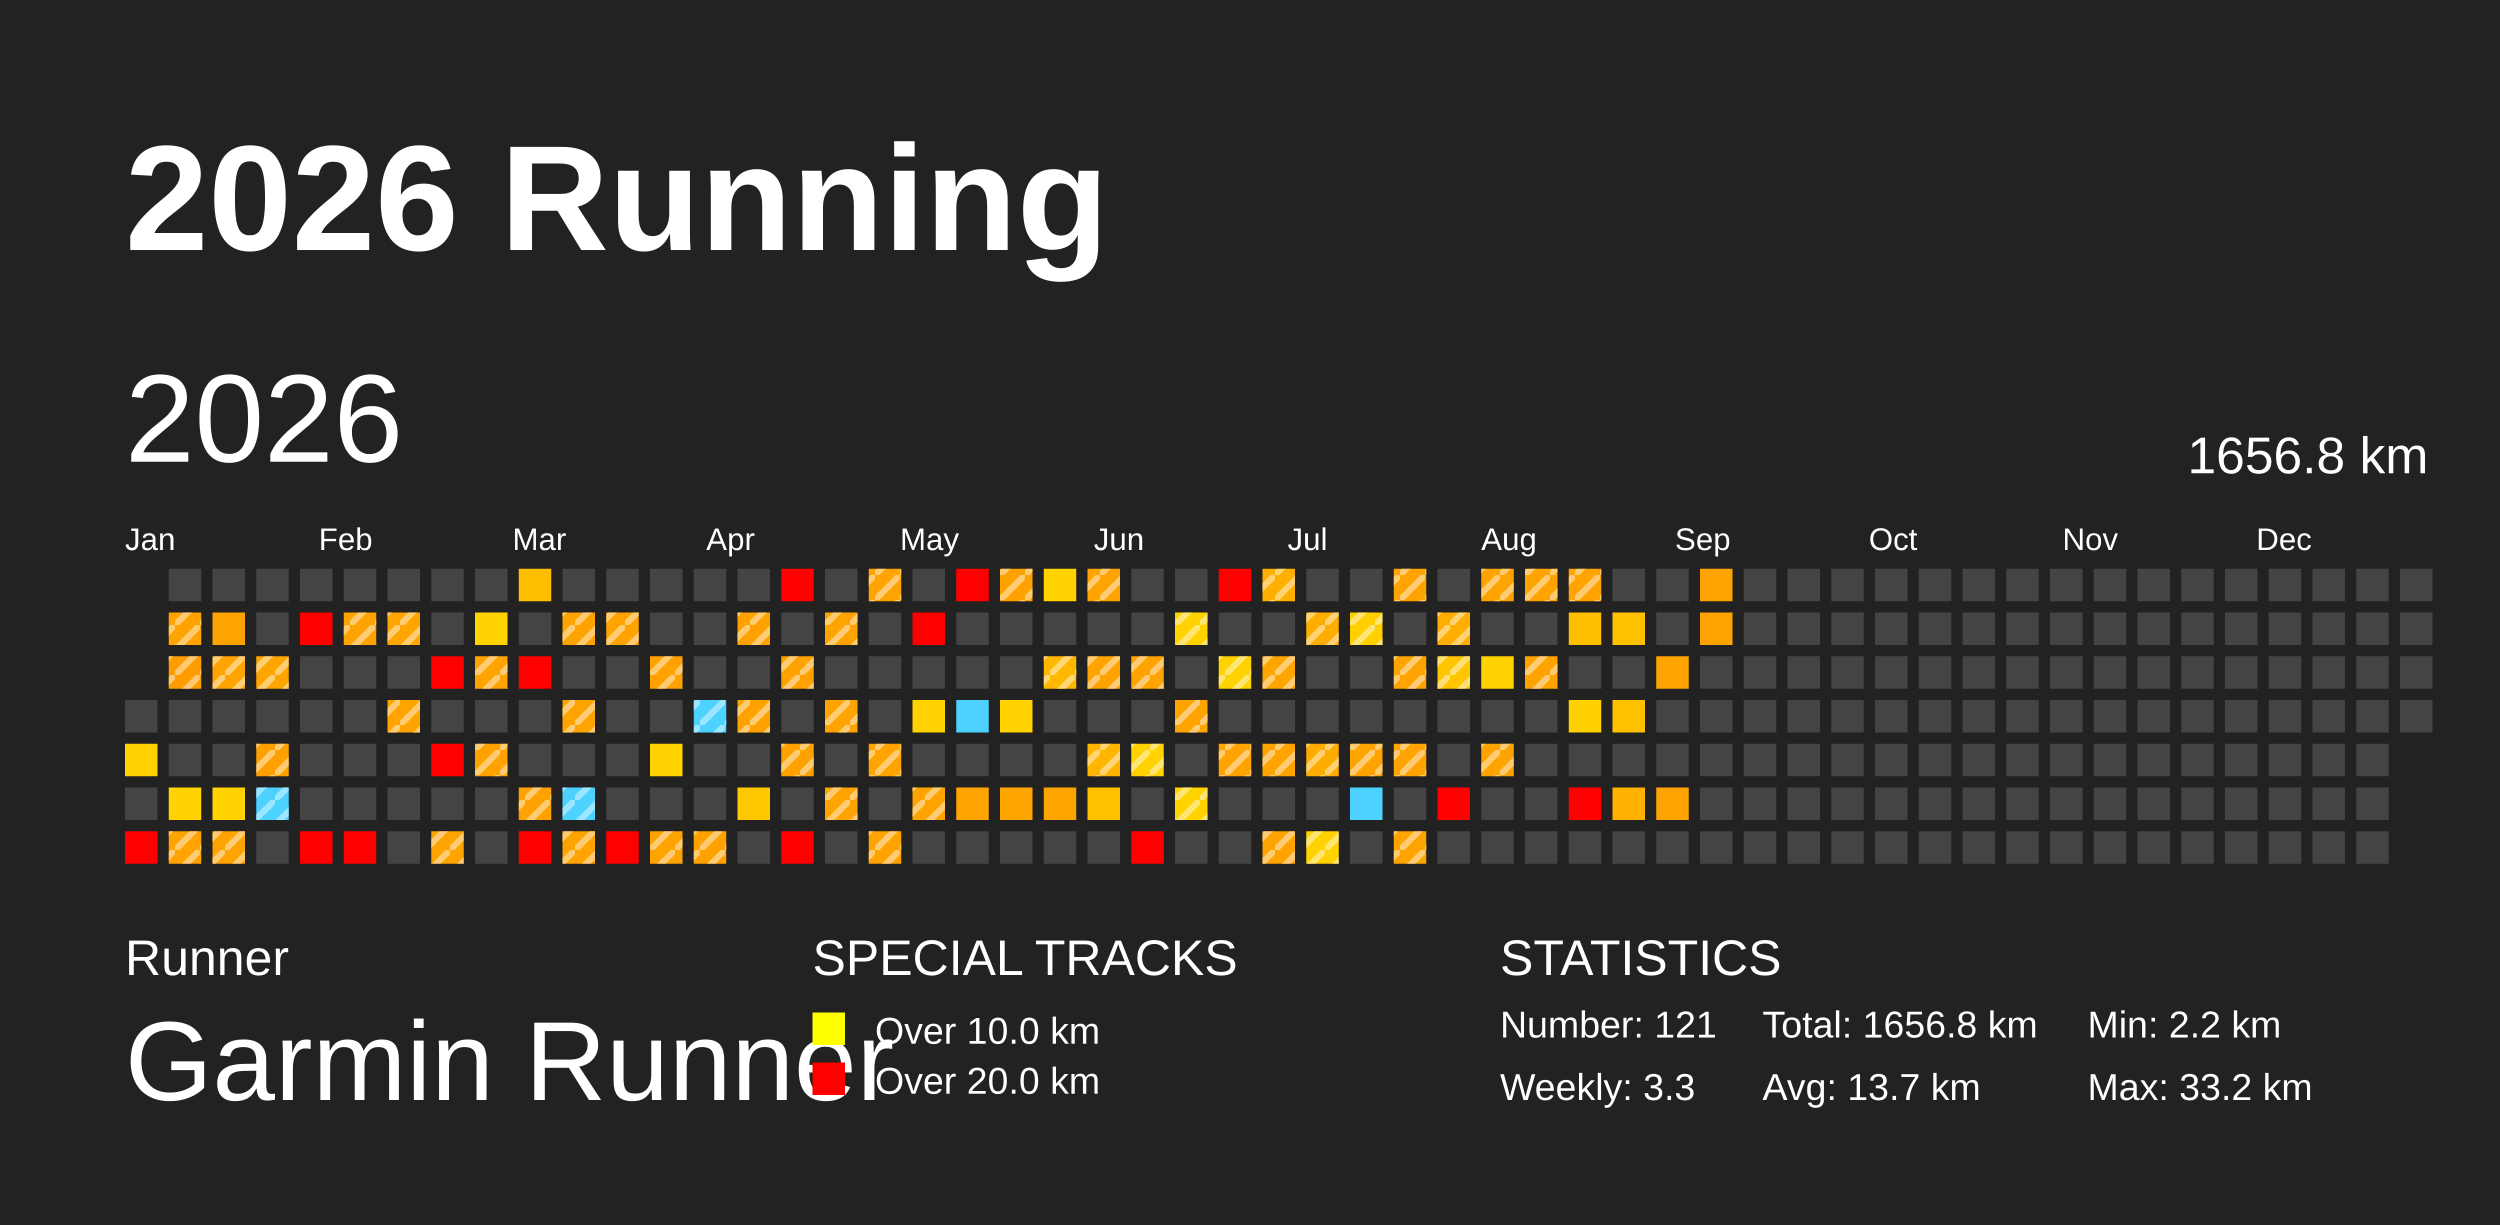
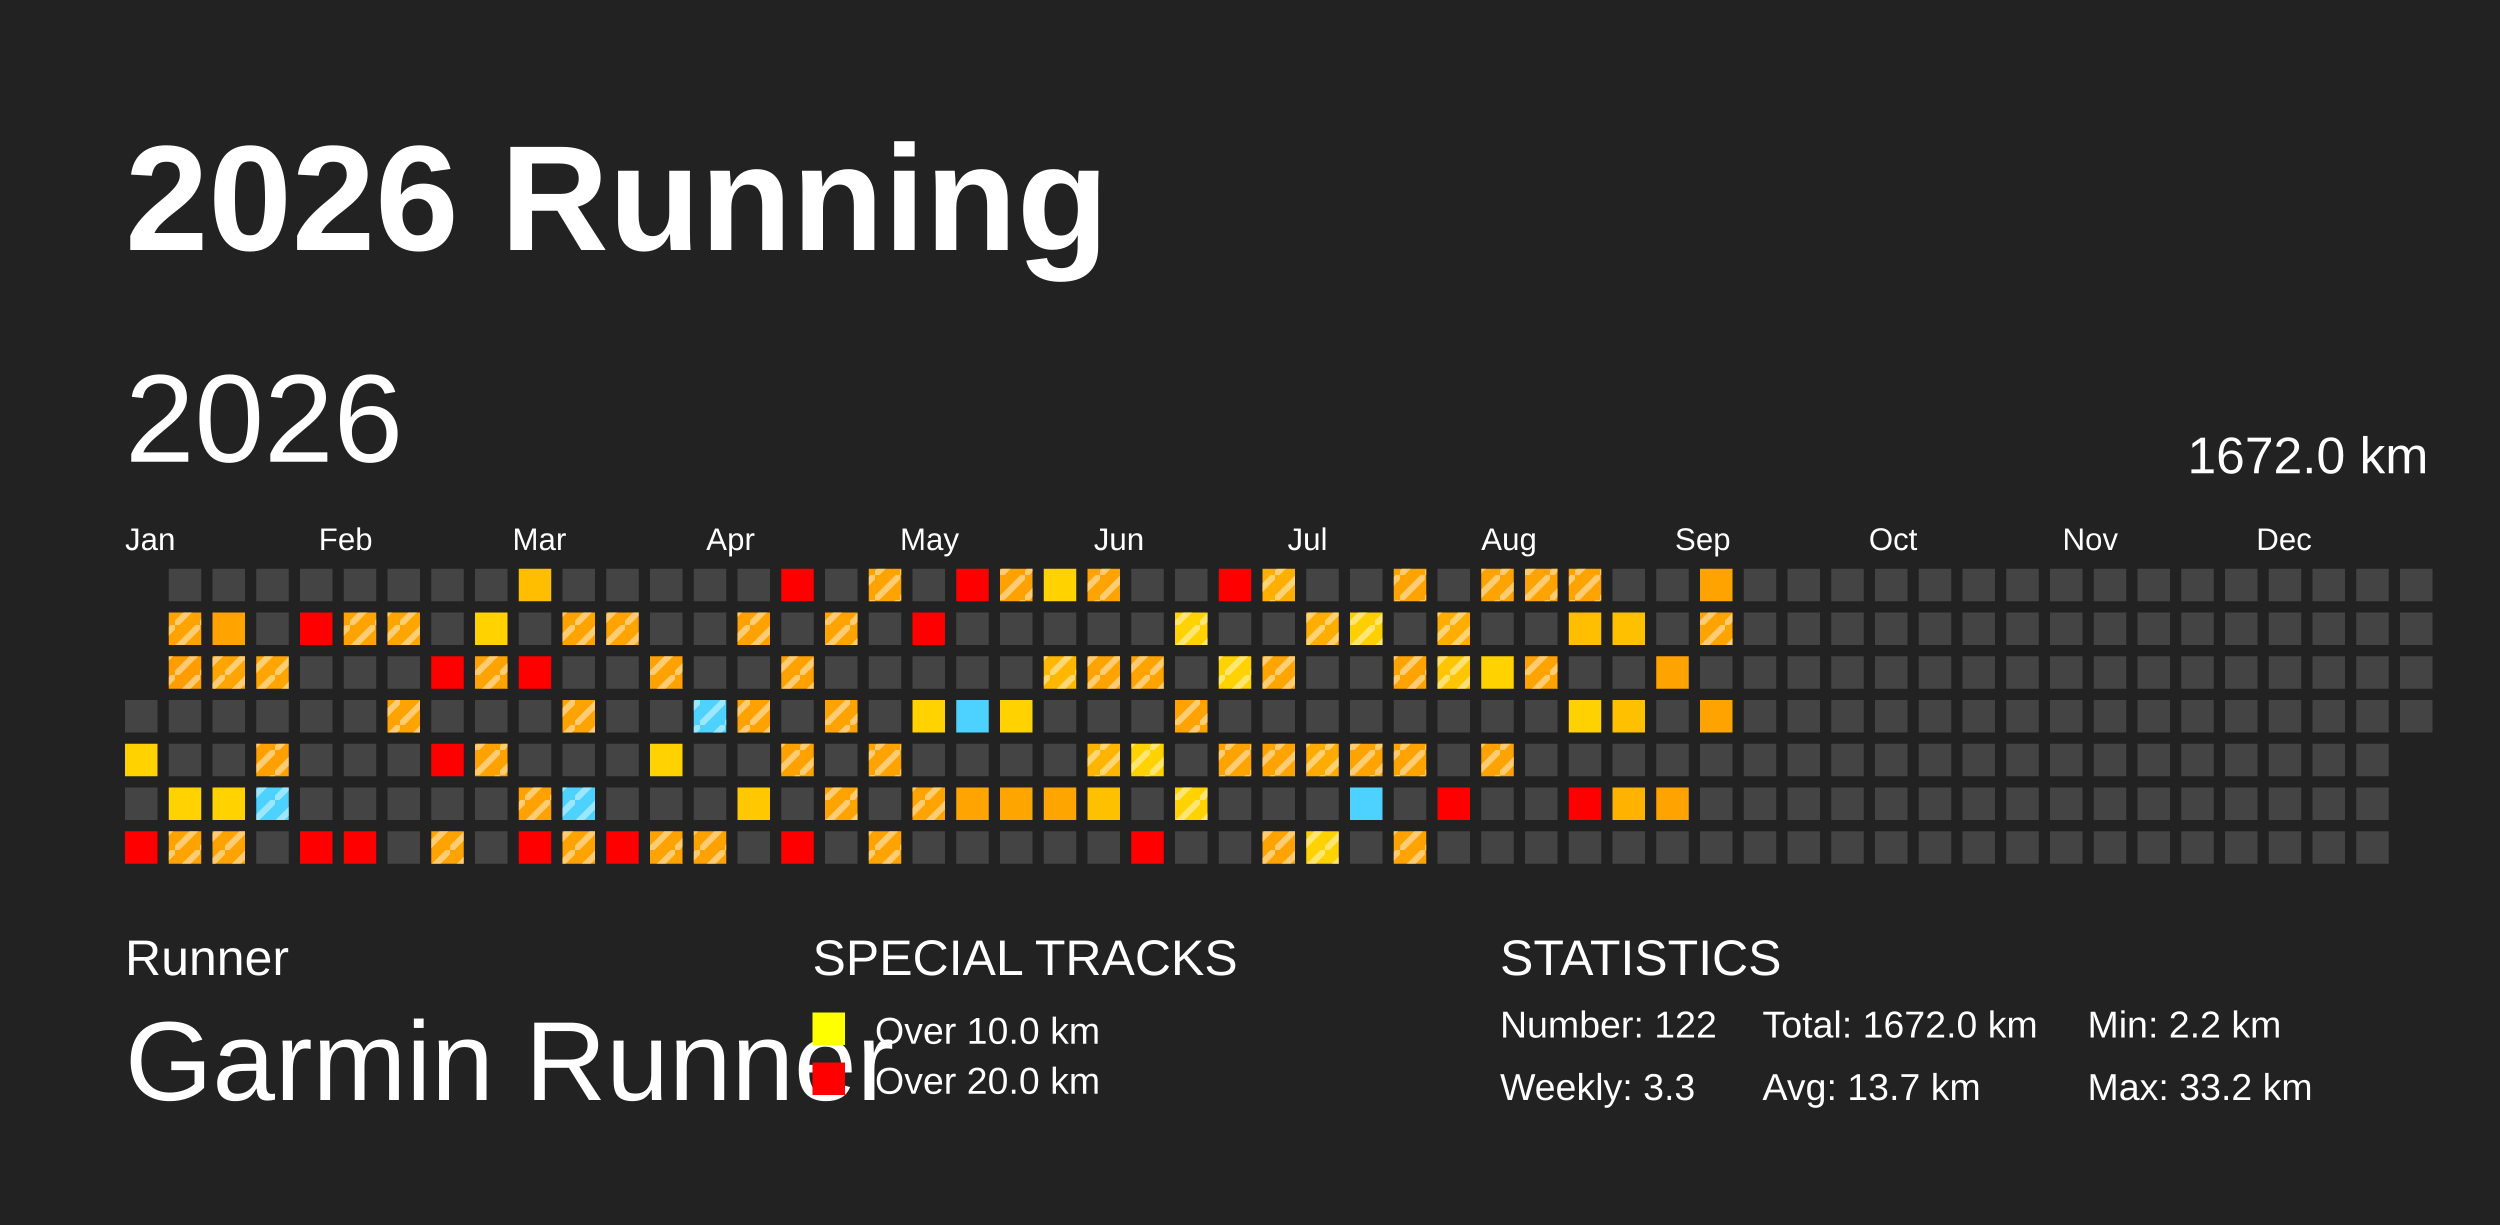
<svg xmlns="http://www.w3.org/2000/svg" baseProfile="full" height="98mm" version="1.1" viewBox="0,0,200,98" width="200mm">
  <defs>
    <pattern height="2" id="indoor-stripe" patternUnits="userSpaceOnUse" width="2">
      <line stroke="white" stroke-opacity="0.45" stroke-width="0.5" x1="0" x2="2" y1="2" y2="0" />
    </pattern>
  </defs>
  <rect fill="#222222" height="98" width="200" x="0" y="0" />
  <text fill="#FFFFFF" style="font-size:12px; font-family:Arial; font-weight:bold;" x="10" y="20">2026 Running</text>
  <text fill="#FFFFFF" style="font-size:4px; font-family:Arial" x="10" y="78">Runner</text>
  <text fill="#FFFFFF" style="font-size:9px; font-family:Arial" x="10" y="88">Garmin Runner</text>
  <text fill="#FFFFFF" style="font-size:4px; font-family:Arial" x="65" y="78">SPECIAL TRACKS</text>
  <rect fill="yellow" height="2.6" width="2.6" x="65" y="81" />
  <text fill="#FFFFFF" style="font-size:3px; font-family:Arial" x="70" y="83.5">Over 10.0 km</text>
  <rect fill="red" height="2.6" width="2.6" x="65" y="85" />
  <text fill="#FFFFFF" style="font-size:3px; font-family:Arial" x="70" y="87.5">Over 20.0 km</text>
  <text fill="#FFFFFF" style="font-size:4px; font-family:Arial" x="120" y="78">STATISTICS</text>
-   <text fill="#FFFFFF" style="font-size:3px; font-family:Arial" x="120" y="83">Number: 121</text>
+   <text fill="#FFFFFF" style="font-size:3px; font-family:Arial" x="120" y="83">Number: 122</text>
  <text fill="#FFFFFF" style="font-size:3px; font-family:Arial" x="120" y="88">Weekly: 3.3</text>
-   <text fill="#FFFFFF" style="font-size:3px; font-family:Arial" x="141" y="83">Total: 1656.8 km</text>
+   <text fill="#FFFFFF" style="font-size:3px; font-family:Arial" x="141" y="83">Total: 1672.0 km</text>
  <text fill="#FFFFFF" style="font-size:3px; font-family:Arial" x="141" y="88">Avg: 13.7 km</text>
  <text fill="#FFFFFF" style="font-size:3px; font-family:Arial" x="167" y="83">Min: 2.2 km</text>
  <text fill="#FFFFFF" style="font-size:3px; font-family:Arial" x="167" y="88">Max: 33.2 km</text>
  <text dominant-baseline="hanging" fill="#FFFFFF" style="font-size:10.0px; font-family:Arial;" x="10" y="30">2026</text>
-   <text dominant-baseline="hanging" fill="#FFFFFF" style="font-size:4.125px; font-family:Arial;" x="175" y="35">1656.8 km</text>
+   <text dominant-baseline="hanging" fill="#FFFFFF" style="font-size:4.125px; font-family:Arial;" x="175" y="35">1672.0 km</text>
  <text fill="#FFFFFF" style="font-size:2.5px; font-family:Arial" x="10.0" y="44">Jan</text>
  <text fill="#FFFFFF" style="font-size:2.5px; font-family:Arial" x="25.5" y="44">Feb</text>
  <text fill="#FFFFFF" style="font-size:2.5px; font-family:Arial" x="41.0" y="44">Mar</text>
  <text fill="#FFFFFF" style="font-size:2.5px; font-family:Arial" x="56.5" y="44">Apr</text>
  <text fill="#FFFFFF" style="font-size:2.5px; font-family:Arial" x="72.0" y="44">May</text>
  <text fill="#FFFFFF" style="font-size:2.5px; font-family:Arial" x="87.5" y="44">Jun</text>
  <text fill="#FFFFFF" style="font-size:2.5px; font-family:Arial" x="103.0" y="44">Jul</text>
  <text fill="#FFFFFF" style="font-size:2.5px; font-family:Arial" x="118.5" y="44">Aug</text>
  <text fill="#FFFFFF" style="font-size:2.5px; font-family:Arial" x="134.0" y="44">Sep</text>
  <text fill="#FFFFFF" style="font-size:2.5px; font-family:Arial" x="149.5" y="44">Oct</text>
  <text fill="#FFFFFF" style="font-size:2.5px; font-family:Arial" x="165.0" y="44">Nov</text>
  <text fill="#FFFFFF" style="font-size:2.5px; font-family:Arial" x="180.5" y="44">Dec</text>
  <rect fill="#444444" height="2.6" width="2.6" x="10.0" y="56.0" />
  <rect fill="#ffd200" height="2.6" width="2.6" x="10.0" y="59.5" />
  <rect fill="#444444" height="2.6" width="2.6" x="10.0" y="63.0" />
  <rect fill="red" height="2.6" width="2.6" x="10.0" y="66.5" />
  <rect fill="#444444" height="2.6" width="2.6" x="13.5" y="45.5" />
  <rect fill="#ffa300" height="2.6" width="2.6" x="13.5" y="49.0" />
  <rect fill="url(#indoor-stripe)" height="2.6" style="pointer-events: none;" width="2.6" x="13.5" y="49.0" />
  <rect fill="#ff9d00" height="2.6" width="2.6" x="13.5" y="52.5" />
  <rect fill="url(#indoor-stripe)" height="2.6" style="pointer-events: none;" width="2.6" x="13.5" y="52.5" />
  <rect fill="#444444" height="2.6" width="2.6" x="13.5" y="56.0" />
  <rect fill="#444444" height="2.6" width="2.6" x="13.5" y="59.5" />
  <rect fill="#ffd200" height="2.6" width="2.6" x="13.5" y="63.0" />
  <rect fill="#ffa300" height="2.6" width="2.6" x="13.5" y="66.5" />
  <rect fill="url(#indoor-stripe)" height="2.6" style="pointer-events: none;" width="2.6" x="13.5" y="66.5" />
  <rect fill="#444444" height="2.6" width="2.6" x="17.0" y="45.5" />
  <rect fill="#ffa300" height="2.6" width="2.6" x="17.0" y="49.0" />
  <rect fill="#ffa400" height="2.6" width="2.6" x="17.0" y="52.5" />
  <rect fill="url(#indoor-stripe)" height="2.6" style="pointer-events: none;" width="2.6" x="17.0" y="52.5" />
  <rect fill="#444444" height="2.6" width="2.6" x="17.0" y="56.0" />
  <rect fill="#444444" height="2.6" width="2.6" x="17.0" y="59.5" />
  <rect fill="#ffd200" height="2.6" width="2.6" x="17.0" y="63.0" />
  <rect fill="#ffa300" height="2.6" width="2.6" x="17.0" y="66.5" />
  <rect fill="url(#indoor-stripe)" height="2.6" style="pointer-events: none;" width="2.6" x="17.0" y="66.5" />
  <rect fill="#444444" height="2.6" width="2.6" x="20.5" y="45.5" />
  <rect fill="#444444" height="2.6" width="2.6" x="20.5" y="49.0" />
  <rect fill="#ffa500" height="2.6" width="2.6" x="20.5" y="52.5" />
  <rect fill="url(#indoor-stripe)" height="2.6" style="pointer-events: none;" width="2.6" x="20.5" y="52.5" />
  <rect fill="#444444" height="2.6" width="2.6" x="20.5" y="56.0" />
  <rect fill="#ffa000" height="2.6" width="2.6" x="20.5" y="59.5" />
  <rect fill="url(#indoor-stripe)" height="2.6" style="pointer-events: none;" width="2.6" x="20.5" y="59.5" />
  <rect fill="#4dd2ff" height="2.6" width="2.6" x="20.5" y="63.0" />
  <rect fill="url(#indoor-stripe)" height="2.6" style="pointer-events: none;" width="2.6" x="20.5" y="63.0" />
  <rect fill="#444444" height="2.6" width="2.6" x="20.5" y="66.5" />
  <rect fill="#444444" height="2.6" width="2.6" x="24.0" y="45.5" />
  <rect fill="red" height="2.6" width="2.6" x="24.0" y="49.0" />
  <rect fill="#444444" height="2.6" width="2.6" x="24.0" y="52.5" />
  <rect fill="#444444" height="2.6" width="2.6" x="24.0" y="56.0" />
  <rect fill="#444444" height="2.6" width="2.6" x="24.0" y="59.5" />
  <rect fill="#444444" height="2.6" width="2.6" x="24.0" y="63.0" />
  <rect fill="red" height="2.6" width="2.6" x="24.0" y="66.5" />
  <rect fill="#444444" height="2.6" width="2.6" x="27.5" y="45.5" />
  <rect fill="#ffa300" height="2.6" width="2.6" x="27.5" y="49.0" />
  <rect fill="url(#indoor-stripe)" height="2.6" style="pointer-events: none;" width="2.6" x="27.5" y="49.0" />
  <rect fill="#444444" height="2.6" width="2.6" x="27.5" y="52.5" />
  <rect fill="#444444" height="2.6" width="2.6" x="27.5" y="56.0" />
  <rect fill="#444444" height="2.6" width="2.6" x="27.5" y="59.5" />
  <rect fill="#444444" height="2.6" width="2.6" x="27.5" y="63.0" />
  <rect fill="red" height="2.6" width="2.6" x="27.5" y="66.5" />
  <rect fill="#444444" height="2.6" width="2.6" x="31.0" y="45.5" />
  <rect fill="#ffa500" height="2.6" width="2.6" x="31.0" y="49.0" />
  <rect fill="url(#indoor-stripe)" height="2.6" style="pointer-events: none;" width="2.6" x="31.0" y="49.0" />
  <rect fill="#444444" height="2.6" width="2.6" x="31.0" y="52.5" />
  <rect fill="#ffa300" height="2.6" width="2.6" x="31.0" y="56.0" />
  <rect fill="url(#indoor-stripe)" height="2.6" style="pointer-events: none;" width="2.6" x="31.0" y="56.0" />
  <rect fill="#444444" height="2.6" width="2.6" x="31.0" y="59.5" />
  <rect fill="#444444" height="2.6" width="2.6" x="31.0" y="63.0" />
  <rect fill="#444444" height="2.6" width="2.6" x="31.0" y="66.5" />
  <rect fill="#444444" height="2.6" width="2.6" x="34.5" y="45.5" />
  <rect fill="#444444" height="2.6" width="2.6" x="34.5" y="49.0" />
  <rect fill="red" height="2.6" width="2.6" x="34.5" y="52.5" />
  <rect fill="#444444" height="2.6" width="2.6" x="34.5" y="56.0" />
  <rect fill="red" height="2.6" width="2.6" x="34.5" y="59.5" />
  <rect fill="#444444" height="2.6" width="2.6" x="34.5" y="63.0" />
  <rect fill="#ffa300" height="2.6" width="2.6" x="34.5" y="66.5" />
  <rect fill="url(#indoor-stripe)" height="2.6" style="pointer-events: none;" width="2.6" x="34.5" y="66.5" />
  <rect fill="#444444" height="2.6" width="2.6" x="38.0" y="45.5" />
  <rect fill="#ffd200" height="2.6" width="2.6" x="38.0" y="49.0" />
  <rect fill="#ffa300" height="2.6" width="2.6" x="38.0" y="52.5" />
  <rect fill="url(#indoor-stripe)" height="2.6" style="pointer-events: none;" width="2.6" x="38.0" y="52.5" />
  <rect fill="#444444" height="2.6" width="2.6" x="38.0" y="56.0" />
  <rect fill="#ffa200" height="2.6" width="2.6" x="38.0" y="59.5" />
  <rect fill="url(#indoor-stripe)" height="2.6" style="pointer-events: none;" width="2.6" x="38.0" y="59.5" />
  <rect fill="#444444" height="2.6" width="2.6" x="38.0" y="63.0" />
  <rect fill="#444444" height="2.6" width="2.6" x="38.0" y="66.5" />
  <rect fill="#ffbf00" height="2.6" width="2.6" x="41.5" y="45.5" />
  <rect fill="#444444" height="2.6" width="2.6" x="41.5" y="49.0" />
  <rect fill="red" height="2.6" width="2.6" x="41.5" y="52.5" />
  <rect fill="#444444" height="2.6" width="2.6" x="41.5" y="56.0" />
  <rect fill="#444444" height="2.6" width="2.6" x="41.5" y="59.5" />
  <rect fill="#ffa100" height="2.6" width="2.6" x="41.5" y="63.0" />
  <rect fill="url(#indoor-stripe)" height="2.6" style="pointer-events: none;" width="2.6" x="41.5" y="63.0" />
  <rect fill="red" height="2.6" width="2.6" x="41.5" y="66.5" />
  <rect fill="#444444" height="2.6" width="2.6" x="45.0" y="45.5" />
  <rect fill="#ffa300" height="2.6" width="2.6" x="45.0" y="49.0" />
  <rect fill="url(#indoor-stripe)" height="2.6" style="pointer-events: none;" width="2.6" x="45.0" y="49.0" />
  <rect fill="#444444" height="2.6" width="2.6" x="45.0" y="52.5" />
  <rect fill="#ffa300" height="2.6" width="2.6" x="45.0" y="56.0" />
  <rect fill="url(#indoor-stripe)" height="2.6" style="pointer-events: none;" width="2.6" x="45.0" y="56.0" />
  <rect fill="#444444" height="2.6" width="2.6" x="45.0" y="59.5" />
  <rect fill="#4dd2ff" height="2.6" width="2.6" x="45.0" y="63.0" />
  <rect fill="url(#indoor-stripe)" height="2.6" style="pointer-events: none;" width="2.6" x="45.0" y="63.0" />
  <rect fill="#ffa300" height="2.6" width="2.6" x="45.0" y="66.5" />
  <rect fill="url(#indoor-stripe)" height="2.6" style="pointer-events: none;" width="2.6" x="45.0" y="66.5" />
  <rect fill="#444444" height="2.6" width="2.6" x="48.5" y="45.5" />
  <rect fill="#ffa300" height="2.6" width="2.6" x="48.5" y="49.0" />
  <rect fill="url(#indoor-stripe)" height="2.6" style="pointer-events: none;" width="2.6" x="48.5" y="49.0" />
  <rect fill="#444444" height="2.6" width="2.6" x="48.5" y="52.5" />
  <rect fill="#444444" height="2.6" width="2.6" x="48.5" y="56.0" />
  <rect fill="#444444" height="2.6" width="2.6" x="48.5" y="59.5" />
  <rect fill="#444444" height="2.6" width="2.6" x="48.5" y="63.0" />
  <rect fill="red" height="2.6" width="2.6" x="48.5" y="66.5" />
  <rect fill="#444444" height="2.6" width="2.6" x="52.0" y="45.5" />
  <rect fill="#444444" height="2.6" width="2.6" x="52.0" y="49.0" />
  <rect fill="#ffa100" height="2.6" width="2.6" x="52.0" y="52.5" />
  <rect fill="url(#indoor-stripe)" height="2.6" style="pointer-events: none;" width="2.6" x="52.0" y="52.5" />
  <rect fill="#444444" height="2.6" width="2.6" x="52.0" y="56.0" />
  <rect fill="#ffd200" height="2.6" width="2.6" x="52.0" y="59.5" />
  <rect fill="#444444" height="2.6" width="2.6" x="52.0" y="63.0" />
  <rect fill="#ffa300" height="2.6" width="2.6" x="52.0" y="66.5" />
  <rect fill="url(#indoor-stripe)" height="2.6" style="pointer-events: none;" width="2.6" x="52.0" y="66.5" />
  <rect fill="#444444" height="2.6" width="2.6" x="55.5" y="45.5" />
  <rect fill="#444444" height="2.6" width="2.6" x="55.5" y="49.0" />
  <rect fill="#444444" height="2.6" width="2.6" x="55.5" y="52.5" />
  <rect fill="#4dd2ff" height="2.6" width="2.6" x="55.5" y="56.0" />
  <rect fill="url(#indoor-stripe)" height="2.6" style="pointer-events: none;" width="2.6" x="55.5" y="56.0" />
  <rect fill="#444444" height="2.6" width="2.6" x="55.5" y="59.5" />
  <rect fill="#444444" height="2.6" width="2.6" x="55.5" y="63.0" />
  <rect fill="#ffa200" height="2.6" width="2.6" x="55.5" y="66.5" />
  <rect fill="url(#indoor-stripe)" height="2.6" style="pointer-events: none;" width="2.6" x="55.5" y="66.5" />
  <rect fill="#444444" height="2.6" width="2.6" x="59.0" y="45.5" />
  <rect fill="#ffa200" height="2.6" width="2.6" x="59.0" y="49.0" />
  <rect fill="url(#indoor-stripe)" height="2.6" style="pointer-events: none;" width="2.6" x="59.0" y="49.0" />
  <rect fill="#444444" height="2.6" width="2.6" x="59.0" y="52.5" />
  <rect fill="#ffa200" height="2.6" width="2.6" x="59.0" y="56.0" />
  <rect fill="url(#indoor-stripe)" height="2.6" style="pointer-events: none;" width="2.6" x="59.0" y="56.0" />
  <rect fill="#444444" height="2.6" width="2.6" x="59.0" y="59.5" />
  <rect fill="#ffc800" height="2.6" width="2.6" x="59.0" y="63.0" />
  <rect fill="#444444" height="2.6" width="2.6" x="59.0" y="66.5" />
  <rect fill="red" height="2.6" width="2.6" x="62.5" y="45.5" />
  <rect fill="#444444" height="2.6" width="2.6" x="62.5" y="49.0" />
  <rect fill="#ffa200" height="2.6" width="2.6" x="62.5" y="52.5" />
  <rect fill="url(#indoor-stripe)" height="2.6" style="pointer-events: none;" width="2.6" x="62.5" y="52.5" />
  <rect fill="#444444" height="2.6" width="2.6" x="62.5" y="56.0" />
  <rect fill="#ffa200" height="2.6" width="2.6" x="62.5" y="59.5" />
  <rect fill="url(#indoor-stripe)" height="2.6" style="pointer-events: none;" width="2.6" x="62.5" y="59.5" />
  <rect fill="#444444" height="2.6" width="2.6" x="62.5" y="63.0" />
  <rect fill="red" height="2.6" width="2.6" x="62.5" y="66.5" />
  <rect fill="#444444" height="2.6" width="2.6" x="66.0" y="45.5" />
  <rect fill="#ffa300" height="2.6" width="2.6" x="66.0" y="49.0" />
  <rect fill="url(#indoor-stripe)" height="2.6" style="pointer-events: none;" width="2.6" x="66.0" y="49.0" />
  <rect fill="#444444" height="2.6" width="2.6" x="66.0" y="52.5" />
  <rect fill="#ffa300" height="2.6" width="2.6" x="66.0" y="56.0" />
  <rect fill="url(#indoor-stripe)" height="2.6" style="pointer-events: none;" width="2.6" x="66.0" y="56.0" />
  <rect fill="#444444" height="2.6" width="2.6" x="66.0" y="59.5" />
  <rect fill="#ffa300" height="2.6" width="2.6" x="66.0" y="63.0" />
  <rect fill="url(#indoor-stripe)" height="2.6" style="pointer-events: none;" width="2.6" x="66.0" y="63.0" />
  <rect fill="#444444" height="2.6" width="2.6" x="66.0" y="66.5" />
  <rect fill="#ffa300" height="2.6" width="2.6" x="69.5" y="45.5" />
  <rect fill="url(#indoor-stripe)" height="2.6" style="pointer-events: none;" width="2.6" x="69.5" y="45.5" />
  <rect fill="#444444" height="2.6" width="2.6" x="69.5" y="49.0" />
  <rect fill="#444444" height="2.6" width="2.6" x="69.5" y="52.5" />
  <rect fill="#444444" height="2.6" width="2.6" x="69.5" y="56.0" />
  <rect fill="#ffa300" height="2.6" width="2.6" x="69.5" y="59.5" />
  <rect fill="url(#indoor-stripe)" height="2.6" style="pointer-events: none;" width="2.6" x="69.5" y="59.5" />
  <rect fill="#444444" height="2.6" width="2.6" x="69.5" y="63.0" />
  <rect fill="#ffa300" height="2.6" width="2.6" x="69.5" y="66.5" />
  <rect fill="url(#indoor-stripe)" height="2.6" style="pointer-events: none;" width="2.6" x="69.5" y="66.5" />
  <rect fill="#444444" height="2.6" width="2.6" x="73.0" y="45.5" />
  <rect fill="red" height="2.6" width="2.6" x="73.0" y="49.0" />
  <rect fill="#444444" height="2.6" width="2.6" x="73.0" y="52.5" />
  <rect fill="#ffd200" height="2.6" width="2.6" x="73.0" y="56.0" />
  <rect fill="#444444" height="2.6" width="2.6" x="73.0" y="59.5" />
  <rect fill="#ffa300" height="2.6" width="2.6" x="73.0" y="63.0" />
  <rect fill="url(#indoor-stripe)" height="2.6" style="pointer-events: none;" width="2.6" x="73.0" y="63.0" />
  <rect fill="#444444" height="2.6" width="2.6" x="73.0" y="66.5" />
  <rect fill="red" height="2.6" width="2.6" x="76.5" y="45.5" />
  <rect fill="#444444" height="2.6" width="2.6" x="76.5" y="49.0" />
  <rect fill="#444444" height="2.6" width="2.6" x="76.5" y="52.5" />
  <rect fill="#4dd2ff" height="2.6" width="2.6" x="76.5" y="56.0" />
  <rect fill="#444444" height="2.6" width="2.6" x="76.5" y="59.5" />
  <rect fill="#ffa400" height="2.6" width="2.6" x="76.5" y="63.0" />
  <rect fill="#444444" height="2.6" width="2.6" x="76.5" y="66.5" />
  <rect fill="#ffa200" height="2.6" width="2.6" x="80.0" y="45.5" />
  <rect fill="url(#indoor-stripe)" height="2.6" style="pointer-events: none;" width="2.6" x="80.0" y="45.5" />
  <rect fill="#444444" height="2.6" width="2.6" x="80.0" y="49.0" />
  <rect fill="#444444" height="2.6" width="2.6" x="80.0" y="52.5" />
  <rect fill="#ffd200" height="2.6" width="2.6" x="80.0" y="56.0" />
  <rect fill="#444444" height="2.6" width="2.6" x="80.0" y="59.5" />
  <rect fill="#ffa500" height="2.6" width="2.6" x="80.0" y="63.0" />
  <rect fill="#444444" height="2.6" width="2.6" x="80.0" y="66.5" />
  <rect fill="#ffd200" height="2.6" width="2.6" x="83.5" y="45.5" />
  <rect fill="#444444" height="2.6" width="2.6" x="83.5" y="49.0" />
  <rect fill="#ffb700" height="2.6" width="2.6" x="83.5" y="52.5" />
  <rect fill="url(#indoor-stripe)" height="2.6" style="pointer-events: none;" width="2.6" x="83.5" y="52.5" />
  <rect fill="#444444" height="2.6" width="2.6" x="83.5" y="56.0" />
  <rect fill="#444444" height="2.6" width="2.6" x="83.5" y="59.5" />
  <rect fill="#ffa500" height="2.6" width="2.6" x="83.5" y="63.0" />
  <rect fill="#444444" height="2.6" width="2.6" x="83.5" y="66.5" />
  <rect fill="#ffa300" height="2.6" width="2.6" x="87.0" y="45.5" />
  <rect fill="url(#indoor-stripe)" height="2.6" style="pointer-events: none;" width="2.6" x="87.0" y="45.5" />
  <rect fill="#444444" height="2.6" width="2.6" x="87.0" y="49.0" />
  <rect fill="#ffa300" height="2.6" width="2.6" x="87.0" y="52.5" />
  <rect fill="url(#indoor-stripe)" height="2.6" style="pointer-events: none;" width="2.6" x="87.0" y="52.5" />
  <rect fill="#444444" height="2.6" width="2.6" x="87.0" y="56.0" />
  <rect fill="#ffb500" height="2.6" width="2.6" x="87.0" y="59.5" />
  <rect fill="url(#indoor-stripe)" height="2.6" style="pointer-events: none;" width="2.6" x="87.0" y="59.5" />
  <rect fill="#ffc000" height="2.6" width="2.6" x="87.0" y="63.0" />
  <rect fill="#444444" height="2.6" width="2.6" x="87.0" y="66.5" />
  <rect fill="#444444" height="2.6" width="2.6" x="90.5" y="45.5" />
  <rect fill="#444444" height="2.6" width="2.6" x="90.5" y="49.0" />
  <rect fill="#ffa300" height="2.6" width="2.6" x="90.5" y="52.5" />
  <rect fill="url(#indoor-stripe)" height="2.6" style="pointer-events: none;" width="2.6" x="90.5" y="52.5" />
  <rect fill="#444444" height="2.6" width="2.6" x="90.5" y="56.0" />
  <rect fill="#ffd200" height="2.6" width="2.6" x="90.5" y="59.5" />
  <rect fill="url(#indoor-stripe)" height="2.6" style="pointer-events: none;" width="2.6" x="90.5" y="59.5" />
  <rect fill="#444444" height="2.6" width="2.6" x="90.5" y="63.0" />
  <rect fill="red" height="2.6" width="2.6" x="90.5" y="66.5" />
  <rect fill="#444444" height="2.6" width="2.6" x="94.0" y="45.5" />
  <rect fill="#ffd200" height="2.6" width="2.6" x="94.0" y="49.0" />
  <rect fill="url(#indoor-stripe)" height="2.6" style="pointer-events: none;" width="2.6" x="94.0" y="49.0" />
  <rect fill="#444444" height="2.6" width="2.6" x="94.0" y="52.5" />
  <rect fill="#ffa300" height="2.6" width="2.6" x="94.0" y="56.0" />
  <rect fill="url(#indoor-stripe)" height="2.6" style="pointer-events: none;" width="2.6" x="94.0" y="56.0" />
  <rect fill="#444444" height="2.6" width="2.6" x="94.0" y="59.5" />
  <rect fill="#ffd200" height="2.6" width="2.6" x="94.0" y="63.0" />
  <rect fill="url(#indoor-stripe)" height="2.6" style="pointer-events: none;" width="2.6" x="94.0" y="63.0" />
  <rect fill="#444444" height="2.6" width="2.6" x="94.0" y="66.5" />
  <rect fill="red" height="2.6" width="2.6" x="97.5" y="45.5" />
  <rect fill="#444444" height="2.6" width="2.6" x="97.5" y="49.0" />
  <rect fill="#ffd200" height="2.6" width="2.6" x="97.5" y="52.5" />
  <rect fill="url(#indoor-stripe)" height="2.6" style="pointer-events: none;" width="2.6" x="97.5" y="52.5" />
  <rect fill="#444444" height="2.6" width="2.6" x="97.5" y="56.0" />
  <rect fill="#ffa300" height="2.6" width="2.6" x="97.5" y="59.5" />
  <rect fill="url(#indoor-stripe)" height="2.6" style="pointer-events: none;" width="2.6" x="97.5" y="59.5" />
  <rect fill="#444444" height="2.6" width="2.6" x="97.5" y="63.0" />
  <rect fill="#444444" height="2.6" width="2.6" x="97.5" y="66.5" />
  <rect fill="#ffaf00" height="2.6" width="2.6" x="101.0" y="45.5" />
  <rect fill="url(#indoor-stripe)" height="2.6" style="pointer-events: none;" width="2.6" x="101.0" y="45.5" />
  <rect fill="#444444" height="2.6" width="2.6" x="101.0" y="49.0" />
  <rect fill="#ffa500" height="2.6" width="2.6" x="101.0" y="52.5" />
  <rect fill="url(#indoor-stripe)" height="2.6" style="pointer-events: none;" width="2.6" x="101.0" y="52.5" />
  <rect fill="#444444" height="2.6" width="2.6" x="101.0" y="56.0" />
  <rect fill="#ffa300" height="2.6" width="2.6" x="101.0" y="59.5" />
  <rect fill="url(#indoor-stripe)" height="2.6" style="pointer-events: none;" width="2.6" x="101.0" y="59.5" />
  <rect fill="#444444" height="2.6" width="2.6" x="101.0" y="63.0" />
  <rect fill="#ffa300" height="2.6" width="2.6" x="101.0" y="66.5" />
  <rect fill="url(#indoor-stripe)" height="2.6" style="pointer-events: none;" width="2.6" x="101.0" y="66.5" />
  <rect fill="#444444" height="2.6" width="2.6" x="104.5" y="45.5" />
  <rect fill="#ffae00" height="2.6" width="2.6" x="104.5" y="49.0" />
  <rect fill="url(#indoor-stripe)" height="2.6" style="pointer-events: none;" width="2.6" x="104.5" y="49.0" />
  <rect fill="#444444" height="2.6" width="2.6" x="104.5" y="52.5" />
  <rect fill="#444444" height="2.6" width="2.6" x="104.5" y="56.0" />
  <rect fill="#ffab00" height="2.6" width="2.6" x="104.5" y="59.5" />
  <rect fill="url(#indoor-stripe)" height="2.6" style="pointer-events: none;" width="2.6" x="104.5" y="59.5" />
  <rect fill="#444444" height="2.6" width="2.6" x="104.5" y="63.0" />
  <rect fill="#ffd200" height="2.6" width="2.6" x="104.5" y="66.5" />
  <rect fill="url(#indoor-stripe)" height="2.6" style="pointer-events: none;" width="2.6" x="104.5" y="66.5" />
  <rect fill="#444444" height="2.6" width="2.6" x="108.0" y="45.5" />
  <rect fill="#ffcf00" height="2.6" width="2.6" x="108.0" y="49.0" />
  <rect fill="url(#indoor-stripe)" height="2.6" style="pointer-events: none;" width="2.6" x="108.0" y="49.0" />
  <rect fill="#444444" height="2.6" width="2.6" x="108.0" y="52.5" />
  <rect fill="#444444" height="2.6" width="2.6" x="108.0" y="56.0" />
  <rect fill="#ffa300" height="2.6" width="2.6" x="108.0" y="59.5" />
  <rect fill="url(#indoor-stripe)" height="2.6" style="pointer-events: none;" width="2.6" x="108.0" y="59.5" />
  <rect fill="#4dd2ff" height="2.6" width="2.6" x="108.0" y="63.0" />
  <rect fill="#444444" height="2.6" width="2.6" x="108.0" y="66.5" />
  <rect fill="#ffa300" height="2.6" width="2.6" x="111.5" y="45.5" />
  <rect fill="url(#indoor-stripe)" height="2.6" style="pointer-events: none;" width="2.6" x="111.5" y="45.5" />
  <rect fill="#444444" height="2.6" width="2.6" x="111.5" y="49.0" />
  <rect fill="#ffa300" height="2.6" width="2.6" x="111.5" y="52.5" />
  <rect fill="url(#indoor-stripe)" height="2.6" style="pointer-events: none;" width="2.6" x="111.5" y="52.5" />
  <rect fill="#444444" height="2.6" width="2.6" x="111.5" y="56.0" />
  <rect fill="#ffa300" height="2.6" width="2.6" x="111.5" y="59.5" />
  <rect fill="url(#indoor-stripe)" height="2.6" style="pointer-events: none;" width="2.6" x="111.5" y="59.5" />
  <rect fill="#444444" height="2.6" width="2.6" x="111.5" y="63.0" />
  <rect fill="#ffa300" height="2.6" width="2.6" x="111.5" y="66.5" />
  <rect fill="url(#indoor-stripe)" height="2.6" style="pointer-events: none;" width="2.6" x="111.5" y="66.5" />
  <rect fill="#444444" height="2.6" width="2.6" x="115.0" y="45.5" />
  <rect fill="#ffae00" height="2.6" width="2.6" x="115.0" y="49.0" />
  <rect fill="url(#indoor-stripe)" height="2.6" style="pointer-events: none;" width="2.6" x="115.0" y="49.0" />
  <rect fill="#ffc600" height="2.6" width="2.6" x="115.0" y="52.5" />
  <rect fill="url(#indoor-stripe)" height="2.6" style="pointer-events: none;" width="2.6" x="115.0" y="52.5" />
  <rect fill="#444444" height="2.6" width="2.6" x="115.0" y="56.0" />
  <rect fill="#444444" height="2.6" width="2.6" x="115.0" y="59.5" />
  <rect fill="red" height="2.6" width="2.6" x="115.0" y="63.0" />
  <rect fill="#444444" height="2.6" width="2.6" x="115.0" y="66.5" />
  <rect fill="#ffa300" height="2.6" width="2.6" x="118.5" y="45.5" />
  <rect fill="url(#indoor-stripe)" height="2.6" style="pointer-events: none;" width="2.6" x="118.5" y="45.5" />
  <rect fill="#444444" height="2.6" width="2.6" x="118.5" y="49.0" />
  <rect fill="#ffd200" height="2.6" width="2.6" x="118.5" y="52.5" />
  <rect fill="#444444" height="2.6" width="2.6" x="118.5" y="56.0" />
  <rect fill="#ffa300" height="2.6" width="2.6" x="118.5" y="59.5" />
  <rect fill="url(#indoor-stripe)" height="2.6" style="pointer-events: none;" width="2.6" x="118.5" y="59.5" />
  <rect fill="#444444" height="2.6" width="2.6" x="118.5" y="63.0" />
  <rect fill="#444444" height="2.6" width="2.6" x="118.5" y="66.5" />
  <rect fill="#ffa300" height="2.6" width="2.6" x="122.0" y="45.5" />
  <rect fill="url(#indoor-stripe)" height="2.6" style="pointer-events: none;" width="2.6" x="122.0" y="45.5" />
  <rect fill="#444444" height="2.6" width="2.6" x="122.0" y="49.0" />
  <rect fill="#ffa300" height="2.6" width="2.6" x="122.0" y="52.5" />
  <rect fill="url(#indoor-stripe)" height="2.6" style="pointer-events: none;" width="2.6" x="122.0" y="52.5" />
  <rect fill="#444444" height="2.6" width="2.6" x="122.0" y="56.0" />
  <rect fill="#444444" height="2.6" width="2.6" x="122.0" y="59.5" />
  <rect fill="#444444" height="2.6" width="2.6" x="122.0" y="63.0" />
  <rect fill="#444444" height="2.6" width="2.6" x="122.0" y="66.5" />
  <rect fill="#ffa300" height="2.6" width="2.6" x="125.5" y="45.5" />
  <rect fill="url(#indoor-stripe)" height="2.6" style="pointer-events: none;" width="2.6" x="125.5" y="45.5" />
  <rect fill="#ffbe00" height="2.6" width="2.6" x="125.5" y="49.0" />
  <rect fill="#444444" height="2.6" width="2.6" x="125.5" y="52.5" />
  <rect fill="#ffd100" height="2.6" width="2.6" x="125.5" y="56.0" />
  <rect fill="#444444" height="2.6" width="2.6" x="125.5" y="59.5" />
  <rect fill="red" height="2.6" width="2.6" x="125.5" y="63.0" />
  <rect fill="#444444" height="2.6" width="2.6" x="125.5" y="66.5" />
  <rect fill="#444444" height="2.6" width="2.6" x="129.0" y="45.5" />
  <rect fill="#ffc000" height="2.6" width="2.6" x="129.0" y="49.0" />
  <rect fill="#444444" height="2.6" width="2.6" x="129.0" y="52.5" />
  <rect fill="#ffc000" height="2.6" width="2.6" x="129.0" y="56.0" />
  <rect fill="#444444" height="2.6" width="2.6" x="129.0" y="59.5" />
  <rect fill="#ffb200" height="2.6" width="2.6" x="129.0" y="63.0" />
  <rect fill="#444444" height="2.6" width="2.6" x="129.0" y="66.5" />
  <rect fill="#444444" height="2.6" width="2.6" x="132.5" y="45.5" />
  <rect fill="#444444" height="2.6" width="2.6" x="132.5" y="49.0" />
  <rect fill="#ffa300" height="2.6" width="2.6" x="132.5" y="52.5" />
  <rect fill="#444444" height="2.6" width="2.6" x="132.5" y="56.0" />
  <rect fill="#444444" height="2.6" width="2.6" x="132.5" y="59.5" />
  <rect fill="#ffa300" height="2.6" width="2.6" x="132.5" y="63.0" />
  <rect fill="#444444" height="2.6" width="2.6" x="132.5" y="66.5" />
  <rect fill="#ffa300" height="2.6" width="2.6" x="136.0" y="45.5" />
  <rect fill="#ffa300" height="2.6" width="2.6" x="136.0" y="49.0" />
+   <rect fill="url(#indoor-stripe)" height="2.6" style="pointer-events: none;" width="2.6" x="136.0" y="49.0" />
  <rect fill="#444444" height="2.6" width="2.6" x="136.0" y="52.5" />
-   <rect fill="#444444" height="2.6" width="2.6" x="136.0" y="56.0" />
+   <rect fill="#ffa300" height="2.6" width="2.6" x="136.0" y="56.0" />
  <rect fill="#444444" height="2.6" width="2.6" x="136.0" y="59.5" />
  <rect fill="#444444" height="2.6" width="2.6" x="136.0" y="63.0" />
  <rect fill="#444444" height="2.6" width="2.6" x="136.0" y="66.5" />
  <rect fill="#444444" height="2.6" width="2.6" x="139.5" y="45.5" />
  <rect fill="#444444" height="2.6" width="2.6" x="139.5" y="49.0" />
  <rect fill="#444444" height="2.6" width="2.6" x="139.5" y="52.5" />
  <rect fill="#444444" height="2.6" width="2.6" x="139.5" y="56.0" />
  <rect fill="#444444" height="2.6" width="2.6" x="139.5" y="59.5" />
  <rect fill="#444444" height="2.6" width="2.6" x="139.5" y="63.0" />
  <rect fill="#444444" height="2.6" width="2.6" x="139.5" y="66.5" />
  <rect fill="#444444" height="2.6" width="2.6" x="143.0" y="45.5" />
  <rect fill="#444444" height="2.6" width="2.6" x="143.0" y="49.0" />
  <rect fill="#444444" height="2.6" width="2.6" x="143.0" y="52.5" />
  <rect fill="#444444" height="2.6" width="2.6" x="143.0" y="56.0" />
  <rect fill="#444444" height="2.6" width="2.6" x="143.0" y="59.5" />
  <rect fill="#444444" height="2.6" width="2.6" x="143.0" y="63.0" />
  <rect fill="#444444" height="2.6" width="2.6" x="143.0" y="66.5" />
  <rect fill="#444444" height="2.6" width="2.6" x="146.5" y="45.5" />
  <rect fill="#444444" height="2.6" width="2.6" x="146.5" y="49.0" />
  <rect fill="#444444" height="2.6" width="2.6" x="146.5" y="52.5" />
  <rect fill="#444444" height="2.6" width="2.6" x="146.5" y="56.0" />
  <rect fill="#444444" height="2.6" width="2.6" x="146.5" y="59.5" />
  <rect fill="#444444" height="2.6" width="2.6" x="146.5" y="63.0" />
  <rect fill="#444444" height="2.6" width="2.6" x="146.5" y="66.5" />
  <rect fill="#444444" height="2.6" width="2.6" x="150.0" y="45.5" />
  <rect fill="#444444" height="2.6" width="2.6" x="150.0" y="49.0" />
  <rect fill="#444444" height="2.6" width="2.6" x="150.0" y="52.5" />
  <rect fill="#444444" height="2.6" width="2.6" x="150.0" y="56.0" />
  <rect fill="#444444" height="2.6" width="2.6" x="150.0" y="59.5" />
  <rect fill="#444444" height="2.6" width="2.6" x="150.0" y="63.0" />
  <rect fill="#444444" height="2.6" width="2.6" x="150.0" y="66.5" />
  <rect fill="#444444" height="2.6" width="2.6" x="153.5" y="45.5" />
  <rect fill="#444444" height="2.6" width="2.6" x="153.5" y="49.0" />
  <rect fill="#444444" height="2.6" width="2.6" x="153.5" y="52.5" />
  <rect fill="#444444" height="2.6" width="2.6" x="153.5" y="56.0" />
  <rect fill="#444444" height="2.6" width="2.6" x="153.5" y="59.5" />
  <rect fill="#444444" height="2.6" width="2.6" x="153.5" y="63.0" />
  <rect fill="#444444" height="2.6" width="2.6" x="153.5" y="66.5" />
  <rect fill="#444444" height="2.6" width="2.6" x="157.0" y="45.5" />
  <rect fill="#444444" height="2.6" width="2.6" x="157.0" y="49.0" />
  <rect fill="#444444" height="2.6" width="2.6" x="157.0" y="52.5" />
  <rect fill="#444444" height="2.6" width="2.6" x="157.0" y="56.0" />
  <rect fill="#444444" height="2.6" width="2.6" x="157.0" y="59.5" />
  <rect fill="#444444" height="2.6" width="2.6" x="157.0" y="63.0" />
  <rect fill="#444444" height="2.6" width="2.6" x="157.0" y="66.5" />
  <rect fill="#444444" height="2.6" width="2.6" x="160.5" y="45.5" />
  <rect fill="#444444" height="2.6" width="2.6" x="160.5" y="49.0" />
  <rect fill="#444444" height="2.6" width="2.6" x="160.5" y="52.5" />
  <rect fill="#444444" height="2.6" width="2.6" x="160.5" y="56.0" />
  <rect fill="#444444" height="2.6" width="2.6" x="160.5" y="59.5" />
  <rect fill="#444444" height="2.6" width="2.6" x="160.5" y="63.0" />
  <rect fill="#444444" height="2.6" width="2.6" x="160.5" y="66.5" />
  <rect fill="#444444" height="2.6" width="2.6" x="164.0" y="45.5" />
  <rect fill="#444444" height="2.6" width="2.6" x="164.0" y="49.0" />
  <rect fill="#444444" height="2.6" width="2.6" x="164.0" y="52.5" />
  <rect fill="#444444" height="2.6" width="2.6" x="164.0" y="56.0" />
  <rect fill="#444444" height="2.6" width="2.6" x="164.0" y="59.5" />
  <rect fill="#444444" height="2.6" width="2.6" x="164.0" y="63.0" />
  <rect fill="#444444" height="2.6" width="2.6" x="164.0" y="66.5" />
  <rect fill="#444444" height="2.6" width="2.6" x="167.5" y="45.5" />
  <rect fill="#444444" height="2.6" width="2.6" x="167.5" y="49.0" />
  <rect fill="#444444" height="2.6" width="2.6" x="167.5" y="52.5" />
  <rect fill="#444444" height="2.6" width="2.6" x="167.5" y="56.0" />
  <rect fill="#444444" height="2.6" width="2.6" x="167.5" y="59.5" />
  <rect fill="#444444" height="2.6" width="2.6" x="167.5" y="63.0" />
  <rect fill="#444444" height="2.6" width="2.6" x="167.5" y="66.5" />
  <rect fill="#444444" height="2.6" width="2.6" x="171.0" y="45.5" />
  <rect fill="#444444" height="2.6" width="2.6" x="171.0" y="49.0" />
  <rect fill="#444444" height="2.6" width="2.6" x="171.0" y="52.5" />
  <rect fill="#444444" height="2.6" width="2.6" x="171.0" y="56.0" />
  <rect fill="#444444" height="2.6" width="2.6" x="171.0" y="59.5" />
  <rect fill="#444444" height="2.6" width="2.6" x="171.0" y="63.0" />
  <rect fill="#444444" height="2.6" width="2.6" x="171.0" y="66.5" />
  <rect fill="#444444" height="2.6" width="2.6" x="174.5" y="45.5" />
  <rect fill="#444444" height="2.6" width="2.6" x="174.5" y="49.0" />
  <rect fill="#444444" height="2.6" width="2.6" x="174.5" y="52.5" />
  <rect fill="#444444" height="2.6" width="2.6" x="174.5" y="56.0" />
  <rect fill="#444444" height="2.6" width="2.6" x="174.5" y="59.5" />
  <rect fill="#444444" height="2.6" width="2.6" x="174.5" y="63.0" />
  <rect fill="#444444" height="2.6" width="2.6" x="174.5" y="66.5" />
  <rect fill="#444444" height="2.6" width="2.6" x="178.0" y="45.5" />
  <rect fill="#444444" height="2.6" width="2.6" x="178.0" y="49.0" />
  <rect fill="#444444" height="2.6" width="2.6" x="178.0" y="52.5" />
  <rect fill="#444444" height="2.6" width="2.6" x="178.0" y="56.0" />
  <rect fill="#444444" height="2.6" width="2.6" x="178.0" y="59.5" />
  <rect fill="#444444" height="2.6" width="2.6" x="178.0" y="63.0" />
  <rect fill="#444444" height="2.6" width="2.6" x="178.0" y="66.5" />
  <rect fill="#444444" height="2.6" width="2.6" x="181.5" y="45.5" />
  <rect fill="#444444" height="2.6" width="2.6" x="181.5" y="49.0" />
  <rect fill="#444444" height="2.6" width="2.6" x="181.5" y="52.5" />
  <rect fill="#444444" height="2.6" width="2.6" x="181.5" y="56.0" />
  <rect fill="#444444" height="2.6" width="2.6" x="181.5" y="59.5" />
  <rect fill="#444444" height="2.6" width="2.6" x="181.5" y="63.0" />
  <rect fill="#444444" height="2.6" width="2.6" x="181.5" y="66.5" />
  <rect fill="#444444" height="2.6" width="2.6" x="185.0" y="45.5" />
  <rect fill="#444444" height="2.6" width="2.6" x="185.0" y="49.0" />
  <rect fill="#444444" height="2.6" width="2.6" x="185.0" y="52.5" />
  <rect fill="#444444" height="2.6" width="2.6" x="185.0" y="56.0" />
  <rect fill="#444444" height="2.6" width="2.6" x="185.0" y="59.5" />
  <rect fill="#444444" height="2.6" width="2.6" x="185.0" y="63.0" />
  <rect fill="#444444" height="2.6" width="2.6" x="185.0" y="66.5" />
  <rect fill="#444444" height="2.6" width="2.6" x="188.5" y="45.5" />
  <rect fill="#444444" height="2.6" width="2.6" x="188.5" y="49.0" />
  <rect fill="#444444" height="2.6" width="2.6" x="188.5" y="52.5" />
  <rect fill="#444444" height="2.6" width="2.6" x="188.5" y="56.0" />
  <rect fill="#444444" height="2.6" width="2.6" x="188.5" y="59.5" />
  <rect fill="#444444" height="2.6" width="2.6" x="188.5" y="63.0" />
  <rect fill="#444444" height="2.6" width="2.6" x="188.5" y="66.5" />
  <rect fill="#444444" height="2.6" width="2.6" x="192.0" y="45.5" />
  <rect fill="#444444" height="2.6" width="2.6" x="192.0" y="49.0" />
  <rect fill="#444444" height="2.6" width="2.6" x="192.0" y="52.5" />
  <rect fill="#444444" height="2.6" width="2.6" x="192.0" y="56.0" />
</svg>
